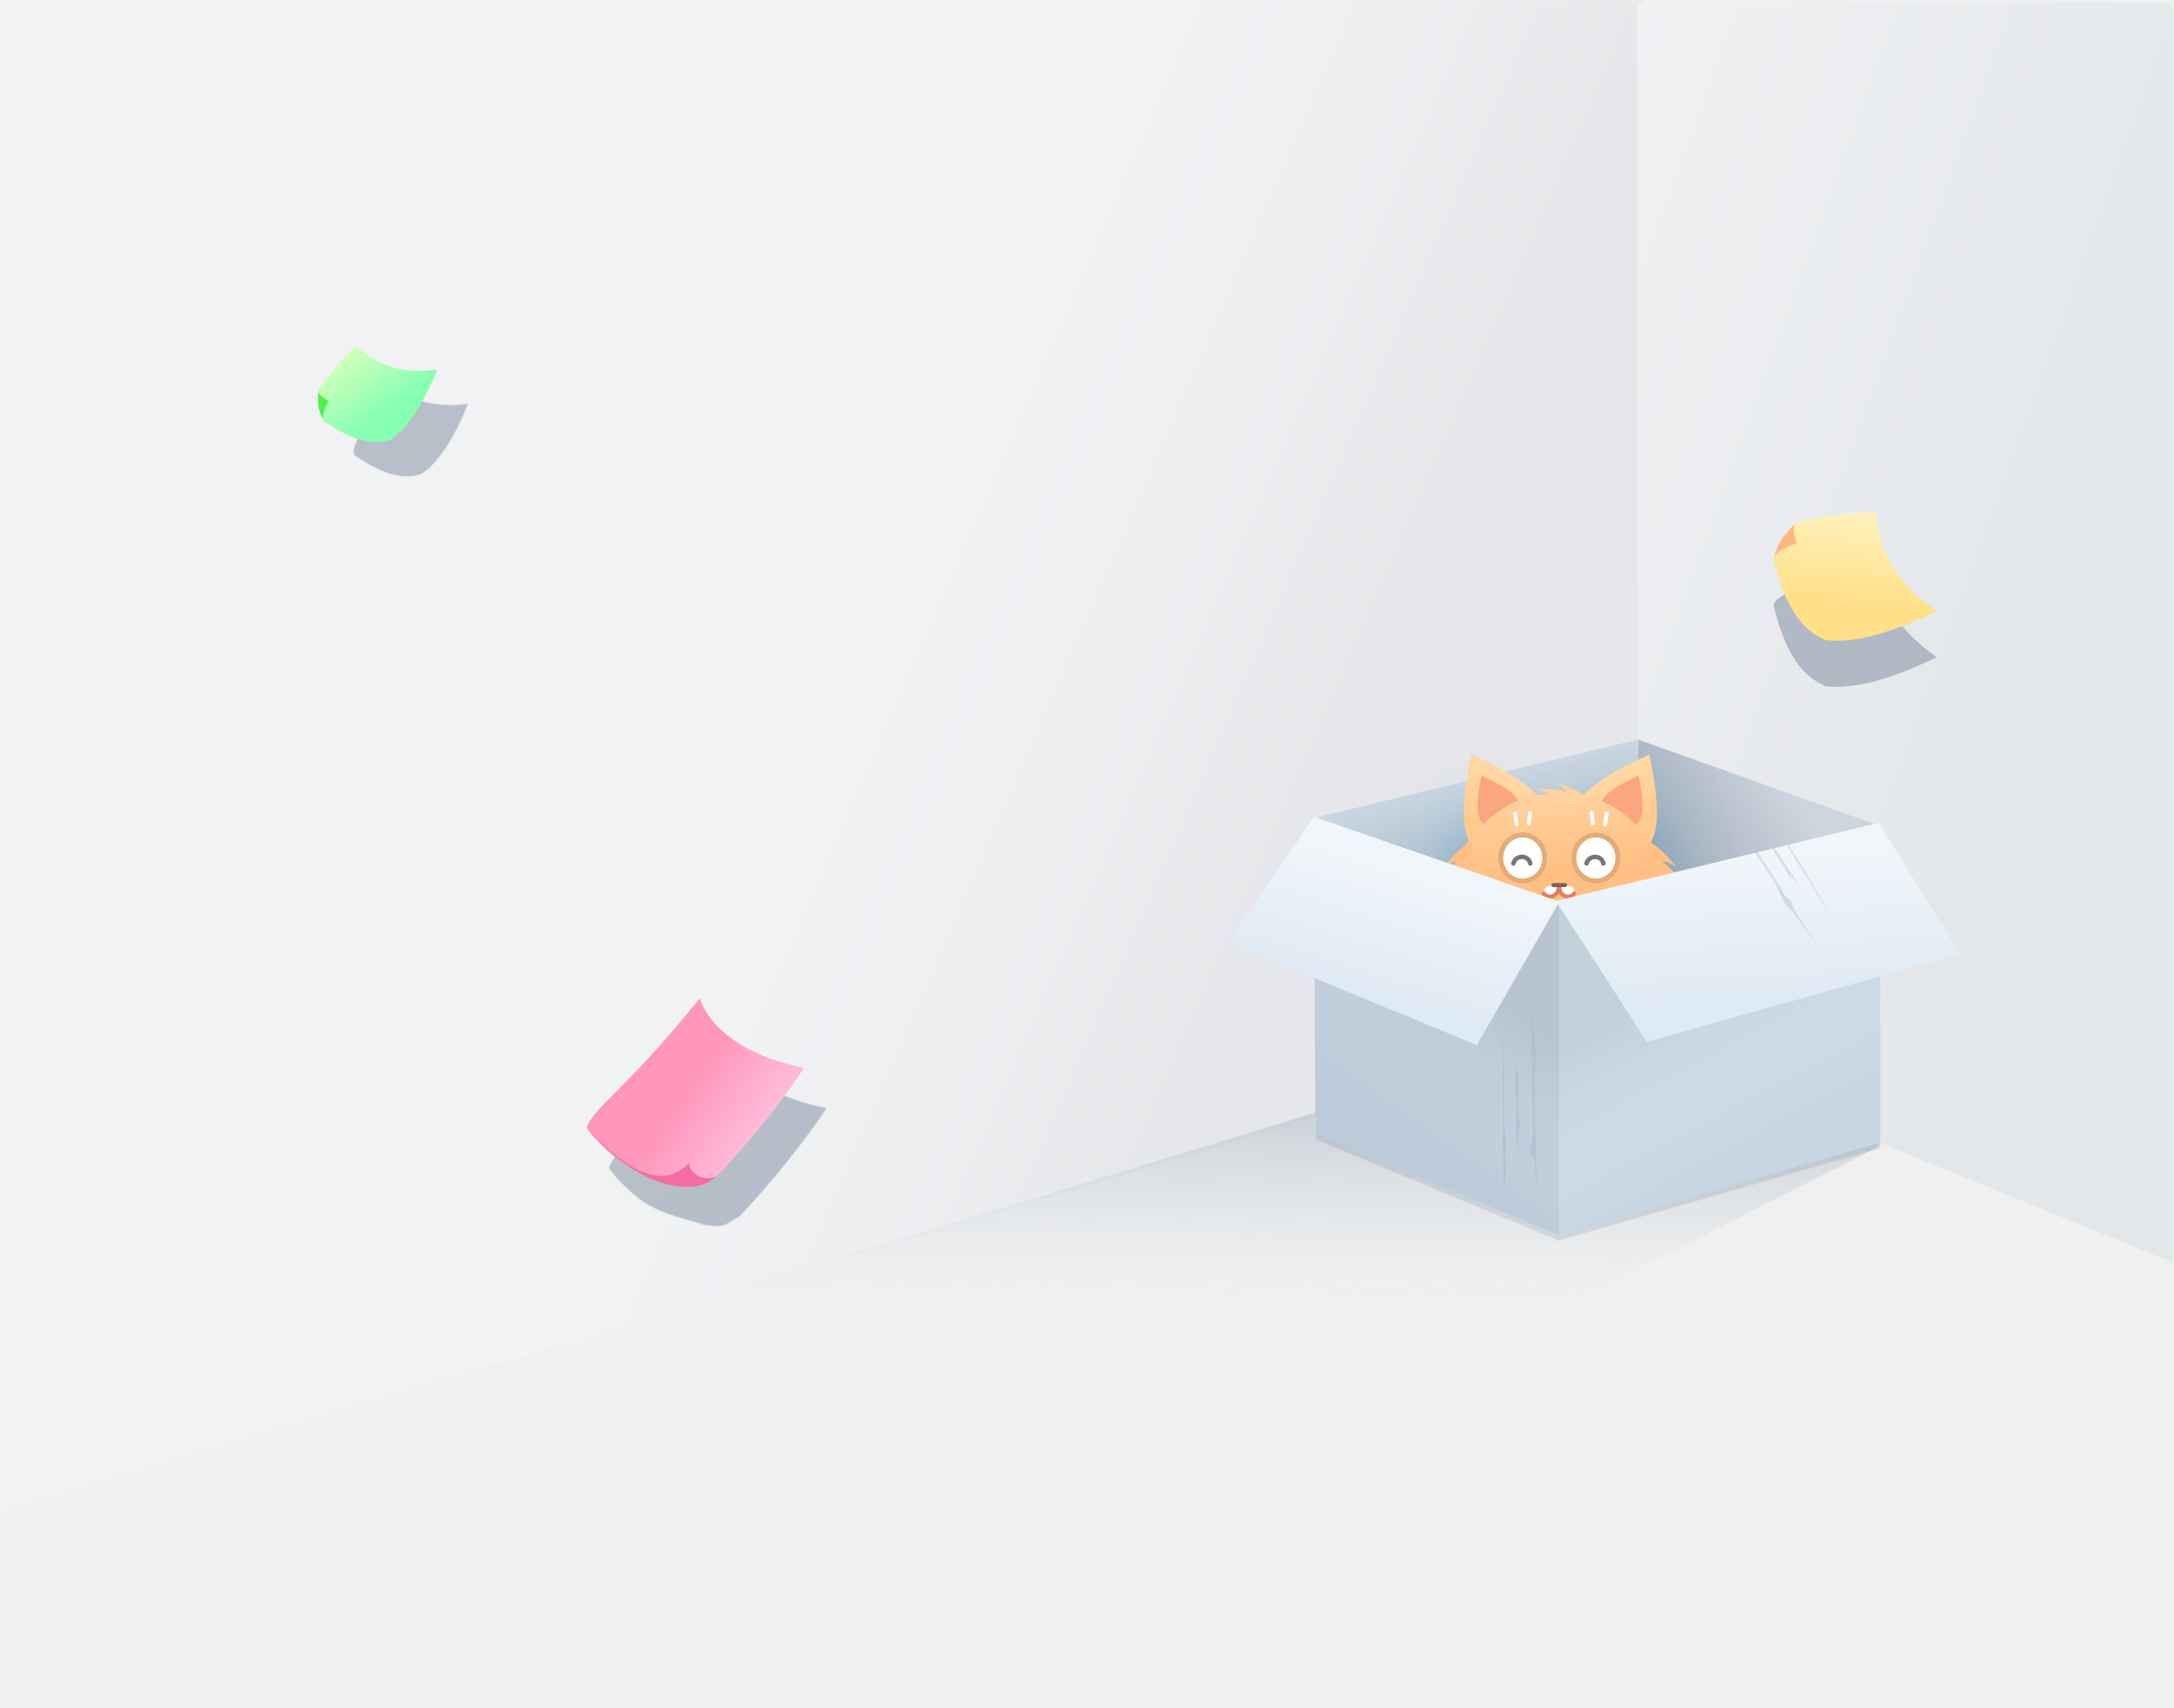
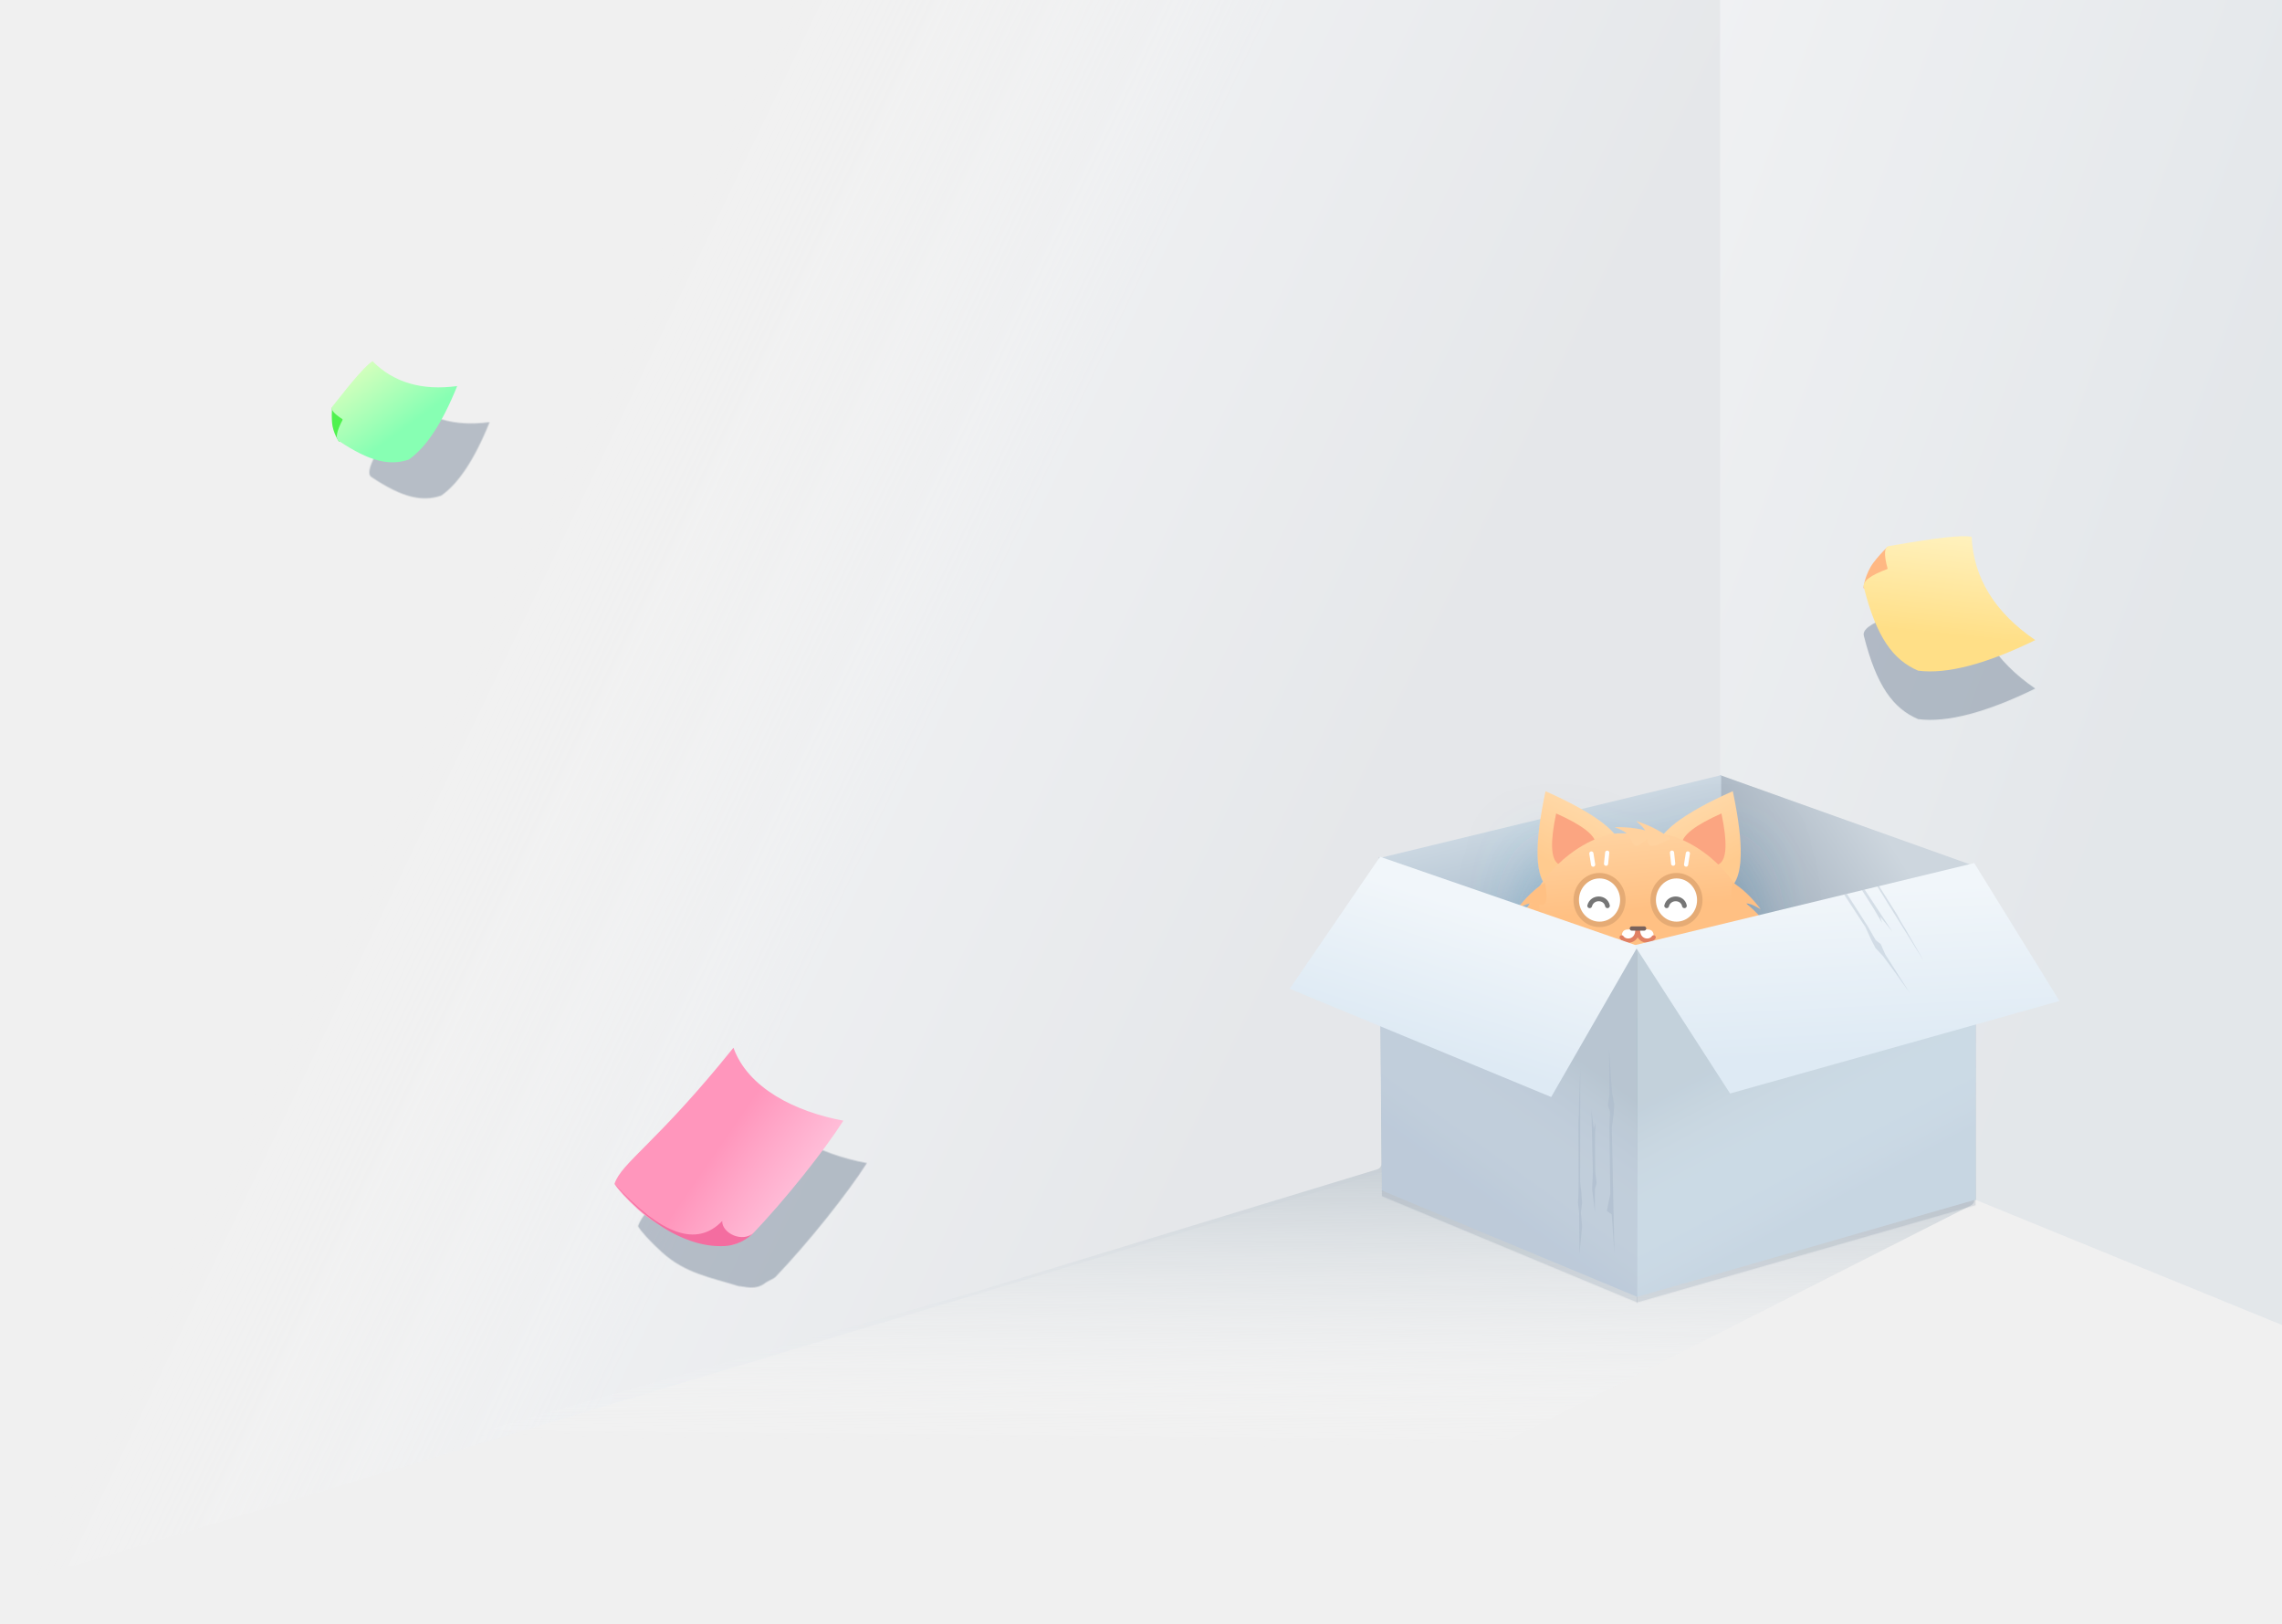
- <svg xmlns="http://www.w3.org/2000/svg" xmlns:xlink="http://www.w3.org/1999/xlink" width="802px" height="630px" viewBox="0 0 802 630" version="1.1">
+ <svg xmlns="http://www.w3.org/2000/svg" xmlns:xlink="http://www.w3.org/1999/xlink" width="800px" height="569px" viewBox="0 0 800 569" version="1.1">
  <defs>
-     <linearGradient x1="21.5%" y1="56.871%" x2="48.503%" y2="46.02%" id="linearGradient-1">
+     <linearGradient x1="21.5%" y1="56.871%" x2="71.283%" y2="34.787%" id="linearGradient-1">
      <stop stop-color="#CCD3DC" offset="0%" />
      <stop stop-color="#E8EDF4" offset="49.855%" />
-       <stop stop-color="#F5F9FF" offset="100%" />
+       <stop stop-color="#FFFFFF" stop-opacity="0" offset="100%" />
    </linearGradient>
    <linearGradient x1="128.417%" y1="32.783%" x2="54.667%" y2="93.9%" id="linearGradient-2">
      <stop stop-color="#F2F6FC" offset="0%" />
      <stop stop-color="#C6D2DD" offset="100%" />
    </linearGradient>
    <linearGradient x1="50%" y1="83.667%" x2="48.658%" y2="32.65%" id="linearGradient-3">
      <stop stop-color="#FFFFFF" stop-opacity="0" offset="0%" />
      <stop stop-color="#B9C3CB" offset="100%" />
    </linearGradient>
    <linearGradient x1="50%" y1="0%" x2="14.154%" y2="37.81%" id="linearGradient-4">
      <stop stop-color="#CDD6DE" offset="0%" />
      <stop stop-color="#9FACBA" offset="100%" />
    </linearGradient>
    <linearGradient x1="50%" y1="0%" x2="44.598%" y2="28.485%" id="linearGradient-5">
      <stop stop-color="#D8E2EA" offset="0%" />
      <stop stop-color="#B0C1D0" offset="100%" />
    </linearGradient>
    <filter x="-41.8%" y="-26.0%" width="184.0%" height="198.8%" filterUnits="objectBoundingBox" id="filter-6">
      <feOffset dx="0" dy="22" in="SourceAlpha" result="shadowOffsetOuter1" />
      <feGaussianBlur stdDeviation="12" in="shadowOffsetOuter1" result="shadowBlurOuter1" />
      <feColorMatrix values="0 0 0 0 0.047   0 0 0 0 0.264   0 0 0 0 0.449  0 0 0 0.5 0" type="matrix" in="shadowBlurOuter1" result="shadowMatrixOuter1" />
      <feMerge>
        <feMergeNode in="shadowMatrixOuter1" />
        <feMergeNode in="SourceGraphic" />
      </feMerge>
    </filter>
    <linearGradient x1="160.387%" y1="0%" x2="50%" y2="100%" id="linearGradient-7">
      <stop stop-color="#FFE7C2" offset="0%" />
      <stop stop-color="#FFCB8F" offset="100%" />
    </linearGradient>
    <linearGradient x1="50%" y1="-38.175%" x2="40.379%" y2="40.208%" id="linearGradient-8">
      <stop stop-color="#FFE2B9" offset="0%" />
      <stop stop-color="#FFC083" offset="100%" />
    </linearGradient>
-     <ellipse id="path-9" cx="9.27" cy="9.716" rx="9.126" ry="9.487" />
-     <ellipse id="path-10" cx="9.187" cy="9.716" rx="9.126" ry="9.487" />
-     <linearGradient x1="25.861%" y1="71.453%" x2="42.67%" y2="31.385%" id="linearGradient-11">
+     <linearGradient x1="25.861%" y1="71.453%" x2="42.67%" y2="31.385%" id="linearGradient-9">
      <stop stop-color="#FFFFFF" stop-opacity="0" offset="0%" />
      <stop stop-color="#132E3C" offset="100%" />
    </linearGradient>
-     <polygon id="path-12" points="29.396 33.585 148.173 62.394 148.173 184.619 29.396 150.495" />
-     <filter x="-0.8%" y="-0.7%" width="101.7%" height="102.6%" filterUnits="objectBoundingBox" id="filter-13">
+     <polygon id="path-10" points="29.396 33.585 148.173 62.394 148.173 184.619 29.396 150.495" />
+     <filter x="-0.8%" y="-0.7%" width="101.7%" height="102.6%" filterUnits="objectBoundingBox" id="filter-11">
      <feOffset dx="0" dy="2" in="SourceAlpha" result="shadowOffsetOuter1" />
      <feColorMatrix values="0 0 0 0 0.235   0 0 0 0 0.347   0 0 0 0 0.475  0 0 0 1 0" type="matrix" in="shadowOffsetOuter1" />
    </filter>
-     <polygon id="path-14" points="147.994 30.397 238.573 62.394 238.573 184.619 149.008 147.307" />
-     <filter x="-1.1%" y="-0.6%" width="102.2%" height="102.6%" filterUnits="objectBoundingBox" id="filter-15">
+     <polygon id="path-12" points="147.994 30.397 238.573 62.394 238.573 184.619 149.008 147.307" />
+     <filter x="-1.1%" y="-0.6%" width="102.2%" height="102.6%" filterUnits="objectBoundingBox" id="filter-13">
      <feOffset dx="0" dy="2" in="SourceAlpha" result="shadowOffsetOuter1" />
      <feColorMatrix values="0 0 0 0 0.235   0 0 0 0 0.347   0 0 0 0 0.475  0 0 0 1 0" type="matrix" in="shadowOffsetOuter1" />
    </filter>
-     <linearGradient x1="73.856%" y1="31.79%" x2="50%" y2="83.145%" id="linearGradient-16">
+     <linearGradient x1="73.856%" y1="31.79%" x2="50%" y2="83.145%" id="linearGradient-14">
      <stop stop-color="#F1F6FA" offset="0%" />
      <stop stop-color="#DEEAF4" offset="100%" />
    </linearGradient>
-     <linearGradient x1="56.49%" y1="12.675%" x2="50%" y2="83.145%" id="linearGradient-17">
+     <linearGradient x1="56.49%" y1="12.675%" x2="50%" y2="83.145%" id="linearGradient-15">
      <stop stop-color="#F1F6FA" offset="0%" />
      <stop stop-color="#DEEAF4" offset="100%" />
    </linearGradient>
-     <polygon id="path-18" points="29.881 0 0 48.348 115.493 80.774 149.008 28.81" />
-     <linearGradient x1="50%" y1="0%" x2="59.715%" y2="72.477%" id="linearGradient-20">
+     <polygon id="path-16" points="29.881 0 0 48.348 115.493 80.774 149.008 28.81" />
+     <linearGradient x1="50%" y1="0%" x2="59.715%" y2="72.477%" id="linearGradient-18">
      <stop stop-color="#FFF1BC" offset="0%" />
      <stop stop-color="#FFDF87" offset="100%" />
    </linearGradient>
-     <path d="M0,36.71 C14.188,27.015 21.626,14.936 22.313,0.472 C26.039,-0.084 33.235,0.61 51.291,3.753 C52.972,4.045 53.121,6.715 51.737,11.762 C57.824,13.996 60.614,16.125 60.105,18.147 C55.693,35.681 49.856,43.676 41.046,47.432 C30.941,48.716 17.259,45.142 0,36.71 Z" id="path-21" />
-     <filter x="-14.1%" y="-17.9%" width="128.3%" height="171.7%" filterUnits="objectBoundingBox" id="filter-22">
+     <path d="M0,36.71 C14.188,27.015 21.626,14.936 22.313,0.472 C26.039,-0.084 33.235,0.61 51.291,3.753 C52.972,4.045 53.121,6.715 51.737,11.762 C57.824,13.996 60.614,16.125 60.105,18.147 C55.693,35.681 49.856,43.676 41.046,47.432 C30.941,48.716 17.259,45.142 0,36.71 Z" id="path-19" />
+     <filter x="-14.1%" y="-17.9%" width="128.3%" height="171.7%" filterUnits="objectBoundingBox" id="filter-20">
      <feOffset dx="0" dy="17" in="SourceAlpha" result="shadowOffsetOuter1" />
      <feColorMatrix values="0 0 0 0 0.106   0 0 0 0 0.208   0 0 0 0 0.329  0 0 0 0.272 0" type="matrix" in="shadowOffsetOuter1" />
    </filter>
-     <linearGradient x1="50%" y1="0%" x2="59.715%" y2="72.477%" id="linearGradient-23">
+     <linearGradient x1="50%" y1="0%" x2="59.715%" y2="72.477%" id="linearGradient-21">
      <stop stop-color="#D1FFBC" offset="0%" />
      <stop stop-color="#87FFB3" offset="100%" />
    </linearGradient>
-     <path d="M0,26.688 C10.314,19.639 15.721,10.858 16.221,0.343 C18.93,-0.061 24.161,0.444 37.287,2.728 C38.51,2.941 38.618,4.882 37.612,8.551 C42.037,10.175 44.065,11.722 43.695,13.193 C40.487,25.94 36.244,31.751 29.84,34.482 C22.494,35.416 12.547,32.818 0,26.688 Z" id="path-24" />
-     <filter x="-19.4%" y="-24.7%" width="138.9%" height="198.7%" filterUnits="objectBoundingBox" id="filter-25">
+     <path d="M0,26.688 C10.314,19.639 15.721,10.858 16.221,0.343 C18.93,-0.061 24.161,0.444 37.287,2.728 C38.51,2.941 38.618,4.882 37.612,8.551 C42.037,10.175 44.065,11.722 43.695,13.193 C40.487,25.94 36.244,31.751 29.84,34.482 C22.494,35.416 12.547,32.818 0,26.688 Z" id="path-22" />
+     <filter x="-19.4%" y="-24.7%" width="138.9%" height="198.7%" filterUnits="objectBoundingBox" id="filter-23">
      <feOffset dx="0" dy="17" in="SourceAlpha" result="shadowOffsetOuter1" />
      <feColorMatrix values="0 0 0 0 0.106   0 0 0 0 0.208   0 0 0 0 0.329  0 0 0 0.272 0" type="matrix" in="shadowOffsetOuter1" />
    </filter>
-     <linearGradient x1="26.032%" y1="100%" x2="59.018%" y2="50%" id="linearGradient-26">
+     <linearGradient x1="26.032%" y1="100%" x2="59.018%" y2="50%" id="linearGradient-24">
      <stop stop-color="#FFC7DF" offset="0%" />
      <stop stop-color="#FF96BC" offset="100%" />
    </linearGradient>
-     <path d="M28.236,9.226 C30.662,24.149 20.099,39.399 6.927,50.27 C17.994,56.256 38.085,64.596 54.329,69.656 C55.101,69.897 57.527,69.599 58.281,69.731 C62.84,70.527 65.416,67.218 67.152,66.223 C74.309,58.706 81.35,53.278 84.932,42.735 C86.768,37.329 87.807,32.726 87.852,30.75 C82.056,25.366 68.205,25.519 28.236,9.226 Z" id="path-27" />
-     <filter x="-10.5%" y="-14.0%" width="121.0%" height="156.1%" filterUnits="objectBoundingBox" id="filter-28">
+     <path d="M28.236,9.226 C30.662,24.149 20.099,39.399 6.927,50.27 C17.994,56.256 38.085,64.596 54.329,69.656 C55.101,69.897 57.527,69.599 58.281,69.731 C62.84,70.527 65.416,67.218 67.152,66.223 C74.309,58.706 81.35,53.278 84.932,42.735 C86.768,37.329 87.807,32.726 87.852,30.75 C82.056,25.366 68.205,25.519 28.236,9.226 Z" id="path-25" />
+     <filter x="-10.5%" y="-14.0%" width="121.0%" height="156.1%" filterUnits="objectBoundingBox" id="filter-26">
      <feOffset dx="0" dy="17" in="SourceAlpha" result="shadowOffsetOuter1" />
      <feColorMatrix values="0 0 0 0 0.106   0 0 0 0 0.208   0 0 0 0 0.329  0 0 0 0.271 0" type="matrix" in="shadowOffsetOuter1" />
    </filter>
  </defs>
  <g id="welcome-bg" stroke="none" stroke-width="1" fill="none" fill-rule="evenodd">
-     <g id="Artwork" transform="translate(401, 279) scale(-1, 1) translate(-401, -279) ">
+     <g id="Artwork" transform="translate(400, 278) scale(-1, 1) translate(-400, -278) translate(-1, -1)">
      <g id="Wall" opacity="0.3">
        <polygon id="wall" fill="url(#linearGradient-1)" points="195.921 0.227 801.655 0.227 801.655 557.901 198.174 376.383" />
        <polygon id="wall" fill="url(#linearGradient-2)" points="0.483 0.998 198 0.998 198 371.957 204.5 382.343 0.483 465.681" />
      </g>
      <g transform="translate(79, 116.104)">
        <path d="M31.963,206.532 L238.143,203.064 L237.682,292.751 C237.677,293.69 238.289,294.521 239.187,294.795 L380.721,337.922 C380.735,337.926 380.749,337.93 380.763,337.934 L687,424.38 L270.483,428.884 L31.038,307.435 C30.324,307.073 29.874,306.34 29.874,305.54 L29.874,208.657 C29.874,207.497 30.804,206.552 31.963,206.532 Z" id="Shadow" fill="url(#linearGradient-3)" />
        <g id="Box" transform="translate(0, 154.9145)">
          <polygon id="side" fill="url(#linearGradient-4)" transform="translate(74.17849, 76.15444) scale(-1, 1) translate(-74.17849, -76.15444) " points="29.396 1.701 118.961 33.698 118.961 150.608 30.41 118.611" />
          <polygon id="side" fill="url(#linearGradient-5)" points="118.598 1.701 237.375 30.51 237.375 147.42 118.598 118.611" />
          <g id="cat" filter="url(#filter-6)" transform="translate(91.24294, 0)">
            <path d="M31.52,5.35 C43.745,20.453 48.58,30.713 46.028,36.129 C42.603,43.395 20.437,43.395 17.013,36.129 C14.46,30.713 19.296,20.453 31.52,5.35 Z" id="Triangle" fill="url(#linearGradient-7)" transform="translate(31.52015, 23.46409) rotate(-27) translate(-31.52015, -23.46409) " />
            <path d="M31.52,14.112 C37.831,21.91 40.328,27.207 39.01,30.002 C37.242,33.754 25.799,33.754 24.031,30.002 C22.713,27.207 25.209,21.91 31.52,14.112 Z" id="Triangle-Copy-2" fill="#FBA581" transform="translate(31.52015, 23.46409) rotate(-27) translate(-31.52015, -23.46409) " />
            <path d="M80.723,5.35 C92.947,20.453 97.783,30.713 95.23,36.129 C91.806,43.395 69.64,43.395 66.215,36.129 C63.663,30.713 68.498,20.453 80.723,5.35 Z" id="Triangle-Copy" fill="url(#linearGradient-7)" transform="translate(80.72289, 23.46409) scale(-1, 1) rotate(-27) translate(-80.72289, -23.46409) " />
            <path d="M80.965,14.112 C87.276,21.91 89.773,27.207 88.455,30.002 C86.687,33.754 75.244,33.754 73.476,30.002 C72.158,27.207 74.654,21.91 80.965,14.112 Z" id="Triangle-Copy-2" fill="#FBA581" transform="translate(80.96529, 23.46409) scale(-1, 1) rotate(-27) translate(-80.96529, -23.46409) " />
            <path d="M56.519,86.694 C69.676,86.694 69.651,81.399 77.098,77.345 C88.796,70.978 99.768,83.97 99.768,68.797 C99.768,53.19 92.12,38.33 80.506,29.443 C76.651,26.493 72.359,24.201 67.764,22.758 C64.178,21.633 59.798,22.294 55.909,22.294 C51.308,22.294 47.486,21.875 43.327,23.427 C38.815,25.11 34.624,27.619 30.892,30.76 C20.204,39.754 13.27,53.937 13.27,68.797 C13.27,82.775 22.583,69.2 33.196,75.753 C41.437,80.842 43.362,86.694 56.519,86.694 Z" id="Oval" fill="url(#linearGradient-8)" />
            <path d="M55.68,16.496 C52.238,18.634 48.987,21.732 45.928,25.788 C48.333,24.515 50.041,23.045 53.751,24.225 C56.223,25.012 56.867,22.436 55.68,16.496 Z" id="Path-3" fill="#FFD29F" transform="translate(51.09261, 21.14183) scale(-1, 1) rotate(71) translate(-51.09261, -21.14183) " />
            <path d="M62.395,16.496 C58.953,18.634 55.702,21.732 52.643,25.788 C55.048,24.515 56.756,23.045 60.465,24.225 C62.938,25.012 63.581,22.436 62.395,16.496 Z" id="Path-3-Copy-6" fill="#FFD29F" transform="translate(57.80739, 21.14183) scale(-1, 1) rotate(52) translate(-57.80739, -21.14183) " />
            <g id="Group-9" transform="translate(0, 38.94059)" fill="#FFC083">
              <g id="Group-8" transform="translate(7.825224, 0)">
                <path d="M15.503,0.413 C12.061,2.552 8.81,5.649 5.751,9.705 C8.156,8.432 9.864,6.962 13.573,8.143 C16.046,8.93 16.689,6.353 15.503,0.413 Z" id="Path-3" />
                <path d="M13.122,6.188 C9.68,8.327 6.43,11.424 3.37,15.48 C5.776,14.207 7.483,12.737 11.193,13.917 C13.666,14.704 14.309,12.128 13.122,6.188 Z" id="Path-3-Copy" />
                <path d="M15.648,11.477 C8.668,12.367 3.963,15.918 1.533,22.129 C4.999,19.08 7.167,18.101 12.756,19.88 C16.483,21.066 17.447,18.265 15.648,11.477 Z" id="Path-3-Copy-2" transform="translate(9.029721, 16.80284) rotate(-14) translate(-9.029721, -16.80284) " />
              </g>
              <g id="Group-7" transform="translate(13.75453, 32.34309) rotate(-26) translate(-13.75453, -32.34309) translate(4.754532, 20.33233)">
                <path d="M15.503,0.413 C12.061,2.552 8.81,5.649 5.751,9.705 C8.156,8.432 9.864,6.962 13.573,8.143 C16.046,8.93 16.689,6.353 15.503,0.413 Z" id="Path-3-Copy-5" />
                <path d="M13.122,6.188 C9.68,8.327 6.43,11.424 3.37,15.48 C5.776,14.207 7.483,12.737 11.193,13.917 C13.666,14.704 14.309,12.128 13.122,6.188 Z" id="Path-3-Copy-4" />
                <path d="M15.648,11.477 C8.668,12.367 3.963,15.918 1.533,22.129 C4.999,19.08 7.167,18.101 12.756,19.88 C16.483,21.066 17.447,18.265 15.648,11.477 Z" id="Path-3-Copy-3" transform="translate(9.029721, 16.80284) rotate(-14) translate(-9.029721, -16.80284) " />
              </g>
              <g id="Group-7-Copy" transform="translate(32.65575, 34.30648) rotate(-53) translate(-32.65575, -34.30648) translate(23.65575, 22.54594)">
                <path d="M15.489,0.12 C12.047,2.258 8.796,5.356 5.737,9.412 C8.142,8.139 9.85,6.668 13.56,7.849 C16.032,8.636 16.676,6.059 15.489,0.12 Z" id="Path-3-Copy-5" />
                <path d="M13.108,5.894 C9.666,8.033 6.416,11.13 3.356,15.186 C5.762,13.913 7.469,12.443 11.179,13.624 C13.652,14.411 14.295,11.834 13.108,5.894 Z" id="Path-3-Copy-4" />
                <path d="M15.634,11.183 C8.654,12.074 3.949,15.624 1.519,21.835 C4.986,18.787 7.153,17.807 12.742,19.586 C16.469,20.772 17.433,17.971 15.634,11.183 Z" id="Path-3-Copy-3" transform="translate(9.015886, 16.50908) rotate(-14) translate(-9.015886, -16.50908) " />
              </g>
              <g id="Group-7-Copy-2" transform="translate(46.17125, 46.47079) rotate(-82) translate(-46.17125, -46.47079) translate(37.42125, 34.71025)">
                <path d="M15.325,0.031 C11.883,2.17 8.632,5.268 5.573,9.324 C7.978,8.051 9.686,6.58 13.395,7.761 C15.868,8.548 16.511,5.971 15.325,0.031 Z" id="Path-3-Copy-5" />
                <path d="M12.944,5.806 C9.502,7.945 6.252,11.042 3.192,15.098 C5.598,13.825 7.305,12.355 11.015,13.536 C13.488,14.323 14.131,11.746 12.944,5.806 Z" id="Path-3-Copy-4" />
                <path d="M15.47,11.095 C8.49,11.986 3.785,15.536 1.355,21.747 C4.821,18.698 6.989,17.719 12.578,19.498 C16.305,20.684 17.269,17.883 15.47,11.095 Z" id="Path-3-Copy-3" transform="translate(8.851736, 16.42104) rotate(-14) translate(-8.851736, -16.42104) " />
              </g>
            </g>
            <g id="Group-9-Copy" transform="translate(84.7388, 67.46615) scale(-1, 1) translate(-84.7388, -67.46615) translate(56.9888, 38.94059)" fill="#FFC083">
              <g id="Group-8" transform="translate(7.825224, 0)">
                <path d="M15.503,0.413 C12.061,2.552 8.81,5.649 5.751,9.705 C8.156,8.432 9.864,6.962 13.573,8.143 C16.046,8.93 16.689,6.353 15.503,0.413 Z" id="Path-3" />
                <path d="M13.122,6.188 C9.68,8.327 6.43,11.424 3.37,15.48 C5.776,14.207 7.483,12.737 11.193,13.917 C13.666,14.704 14.309,12.128 13.122,6.188 Z" id="Path-3-Copy" />
                <path d="M15.648,11.477 C8.668,12.367 3.963,15.918 1.533,22.129 C4.999,19.08 7.167,18.101 12.756,19.88 C16.483,21.066 17.447,18.265 15.648,11.477 Z" id="Path-3-Copy-2" transform="translate(9.029721, 16.80284) rotate(-14) translate(-9.029721, -16.80284) " />
              </g>
              <g id="Group-7" transform="translate(13.75453, 32.34309) rotate(-26) translate(-13.75453, -32.34309) translate(4.754532, 20.33233)">
                <path d="M15.503,0.413 C12.061,2.552 8.81,5.649 5.751,9.705 C8.156,8.432 9.864,6.962 13.573,8.143 C16.046,8.93 16.689,6.353 15.503,0.413 Z" id="Path-3-Copy-5" />
                <path d="M13.122,6.188 C9.68,8.327 6.43,11.424 3.37,15.48 C5.776,14.207 7.483,12.737 11.193,13.917 C13.666,14.704 14.309,12.128 13.122,6.188 Z" id="Path-3-Copy-4" />
                <path d="M15.648,11.477 C8.668,12.367 3.963,15.918 1.533,22.129 C4.999,19.08 7.167,18.101 12.756,19.88 C16.483,21.066 17.447,18.265 15.648,11.477 Z" id="Path-3-Copy-3" transform="translate(9.029721, 16.80284) rotate(-14) translate(-9.029721, -16.80284) " />
              </g>
              <g id="Group-7-Copy" transform="translate(29.00613, 34.30533) rotate(-53) translate(-29.00613, -34.30533) translate(20.25613, 22.5448)">
                <path d="M15.225,0.117 C11.783,2.256 8.533,5.353 5.473,9.409 C7.879,8.136 9.586,6.666 13.296,7.847 C15.769,8.633 16.412,6.057 15.225,0.117 Z" id="Path-3-Copy-5" />
                <path d="M12.844,5.892 C9.403,8.031 6.152,11.128 3.093,15.184 C5.498,13.911 7.206,12.441 10.915,13.621 C13.388,14.408 14.031,11.832 12.844,5.892 Z" id="Path-3-Copy-4" />
                <path d="M15.37,11.181 C8.39,12.071 3.685,15.622 1.256,21.833 C4.722,18.784 6.889,17.805 12.479,19.584 C16.205,20.769 17.169,17.969 15.37,11.181 Z" id="Path-3-Copy-3" transform="translate(8.752107, 16.50678) rotate(-14) translate(-8.752107, -16.50678) " />
              </g>
              <g id="Group-7-Copy-2" transform="translate(42.49961, 46.45474) rotate(-82) translate(-42.49961, -46.45474) translate(33.49961, 34.6942)">
                <path d="M15.532,0.069 C12.09,2.207 8.839,5.305 5.78,9.361 C8.186,8.088 9.893,6.618 13.603,7.798 C16.075,8.585 16.719,6.008 15.532,0.069 Z" id="Path-3-Copy-5" />
                <path d="M13.151,5.843 C9.709,7.982 6.459,11.079 3.399,15.136 C5.805,13.862 7.513,12.392 11.222,13.573 C13.695,14.36 14.338,11.783 13.151,5.843 Z" id="Path-3-Copy-4" />
                <path d="M15.677,11.132 C8.697,12.023 3.992,15.573 1.562,21.784 C5.029,18.736 7.196,17.756 12.786,19.535 C16.512,20.721 17.476,17.92 15.677,11.132 Z" id="Path-3-Copy-3" transform="translate(9.058962, 16.45811) rotate(-14) translate(-9.058962, -16.45811) " />
              </g>
            </g>
            <g id="Group-12" transform="translate(29.58003, 27.90384)">
              <g id="Group-10" transform="translate(4.178285, 7.862102)">
-                 <g id="Oval-30">
-                   <use fill="#FFFFFF" fill-rule="evenodd" xlink:href="#path-9" />
-                   <ellipse stroke="#E5AB74" stroke-width="1.913" cx="9.27" cy="9.716" rx="8.17" ry="8.531" />
-                 </g>
+                 <ellipse id="Oval-30" stroke="#E5AB74" stroke-width="1.913" fill="#FFFFFF" cx="9.27" cy="9.716" rx="8.17" ry="8.531" />
                <path d="M6.493,11.729 C7.153,8.522 11.866,8.469 12.722,11.729" id="Path-18" stroke="#767676" stroke-width="1.657" stroke-linecap="round" />
              </g>
              <g id="Group-11" transform="translate(31.24264, 7.862102)">
-                 <g id="Oval-30-Copy">
-                   <use fill="#FFFFFF" fill-rule="evenodd" xlink:href="#path-10" />
-                   <ellipse stroke="#E5AB74" stroke-width="1.913" cx="9.187" cy="9.716" rx="8.17" ry="8.531" />
-                 </g>
+                 <ellipse id="Oval-30-Copy" stroke="#E5AB74" stroke-width="1.913" fill="#FFFFFF" cx="9.187" cy="9.716" rx="8.17" ry="8.531" />
                <path d="M6.41,11.729 C7.07,8.522 11.783,8.469 12.639,11.729" id="Path-18-Copy" stroke="#767676" stroke-width="1.657" stroke-linecap="round" />
              </g>
              <g id="Group-5" transform="translate(20.98732, 27.06552)">
                <path d="M2.747,5.079 C4.264,5.079 5.494,3.516 5.494,1.587 C5.494,-0.341 4.264,0.832 2.747,0.832 C1.23,0.832 0.439,1.456 0.439,3.385 C0.439,5.313 1.23,5.079 2.747,5.079 Z" id="Oval-2" fill="#FFFFFF" />
                <path d="M8.901,5.079 C10.418,5.079 11.648,3.516 11.648,1.587 C11.648,-0.341 10.418,0.832 8.901,0.832 C7.384,0.832 6.593,1.456 6.593,3.385 C6.593,5.313 7.384,5.079 8.901,5.079 Z" id="Oval-2-Copy" fill="#FFFFFF" transform="translate(9.12018, 2.783409) scale(-1, 1) translate(-9.12018, -2.783409) " />
                <path d="M6.171,3.594 C7.577,5.679 11.864,5.033 11.674,0.757" id="Path-19-Copy" stroke="#E08063" stroke-width="1.492" stroke-linecap="round" transform="translate(8.925791, 2.749791) scale(-1, 1) translate(-8.925791, -2.749791) " />
                <path d="M0.457,3.594 C1.863,5.679 6.15,5.033 5.961,0.757" id="Path-19" stroke="#E08063" stroke-width="1.492" stroke-linecap="round" />
                <path d="M3.809,0.495 L8.113,0.495" id="Line-2" stroke="#78625B" stroke-width="1.492" stroke-linecap="round" />
              </g>
              <g id="Group-6" transform="translate(0.061044, 31.19042)" stroke="#FFFFFF" stroke-linecap="round" stroke-width="1.466">
                <path d="M14.13,0.177 C12.431,0.177 7.746,0.177 0.076,0.177" id="Path-2" />
                <path d="M14.097,4.306 C13.069,4.306 10.236,4.306 5.597,4.306" id="Path-2-Copy" transform="translate(9.847045, 4.556056) rotate(-12) translate(-9.847045, -4.556056) " />
              </g>
              <g id="Group-6-Copy-2" transform="translate(11.67618, 3.037542) rotate(96) translate(-11.67618, -3.037542) translate(9.176176, -0.215373)" stroke="#FFFFFF" stroke-linecap="round" stroke-width="1.466">
                <path d="M3.978,0.144 C3.286,0.144 1.988,0.144 0.083,0.144" id="Path-2" />
                <path d="M4.903,5.118 C4.424,5.118 3.101,5.118 0.937,5.118" id="Path-2-Copy" transform="translate(2.9201, 5.368396) rotate(-15) translate(-2.9201, -5.368396) " />
              </g>
              <g id="Group-6-Copy-3" transform="translate(41.08169, 3.056776) scale(-1, 1) rotate(96) translate(-41.08169, -3.056776) translate(38.58169, -0.196139)" stroke="#FFFFFF" stroke-linecap="round" stroke-width="1.466">
                <path d="M3.978,0.144 C3.286,0.144 1.988,0.144 0.083,0.144" id="Path-2" />
                <path d="M4.903,5.118 C4.424,5.118 3.101,5.118 0.937,5.118" id="Path-2-Copy" transform="translate(2.9201, 5.368396) rotate(-15) translate(-2.9201, -5.368396) " />
              </g>
              <g id="Group-6-Copy" transform="translate(47.36066, 34.19311) scale(-1, 1) translate(-47.36066, -34.19311) translate(40.11066, 31.19042)" stroke="#FFFFFF" stroke-linecap="round" stroke-width="1.466">
                <path d="M14.13,0.177 C12.431,0.177 7.746,0.177 0.076,0.177" id="Path-2" />
                <path d="M14.097,4.306 C13.069,4.306 10.236,4.306 5.597,4.306" id="Path-2-Copy" transform="translate(9.847045, 4.556056) rotate(-12) translate(-9.847045, -4.556056) " />
              </g>
            </g>
          </g>
          <polygon id="side" fill="#DEEAF4" points="29.396 33.585 148.173 62.394 148.173 184.619 29.396 150.495" />
          <g id="side" opacity="0.134" style="mix-blend-mode: multiply;">
-             <use fill="black" fill-opacity="1" filter="url(#filter-13)" xlink:href="#path-12" />
-             <use fill="url(#linearGradient-11)" fill-rule="evenodd" xlink:href="#path-12" />
+             <use fill="black" fill-opacity="1" filter="url(#filter-11)" xlink:href="#path-10" />
+             <use fill="url(#linearGradient-9)" fill-rule="evenodd" xlink:href="#path-10" />
          </g>
          <polygon id="side" fill="#D2DEE9" transform="translate(193.2834, 107.5076) scale(-1, 1) translate(-193.2834, -107.5076) " points="147.994 30.397 238.573 62.394 238.573 184.619 149.008 147.307" />
          <g id="side" opacity="0.134" style="mix-blend-mode: multiply;" transform="translate(193.2834, 107.5076) scale(-1, 1) translate(-193.2834, -107.5076) ">
-             <use fill="black" fill-opacity="1" filter="url(#filter-15)" xlink:href="#path-14" />
-             <use fill="url(#linearGradient-11)" fill-rule="evenodd" xlink:href="#path-14" />
-           </g>
-           <polygon id="lid" fill="url(#linearGradient-16)" transform="translate(208.8069, 72.42303) scale(-1, 1) translate(-208.8069, -72.42303) " points="179.418 30.311 147.751 76.597 239.416 114.535 269.863 61.579" />
+             <use fill="black" fill-opacity="1" filter="url(#filter-13)" xlink:href="#path-12" />
+             <use fill="url(#linearGradient-9)" fill-rule="evenodd" xlink:href="#path-12" />
+           </g>
+           <polygon id="lid" fill="url(#linearGradient-14)" transform="translate(208.8069, 72.42303) scale(-1, 1) translate(-208.8069, -72.42303) " points="179.418 30.311 147.751 76.597 239.416 114.535 269.863 61.579" />
          <g id="scratches" opacity="0.6" transform="translate(161.81, 133.6302) rotate(1) translate(-161.81, -133.6302) translate(152.56, 97.3477)" fill="#ACBBCB">
            <polygon id="Path-4" transform="translate(4.97515, 36.236) rotate(3) translate(-4.97515, -36.236) " points="2.891 10.967 2.836 16.291 2.357 20.102 2.836 23.312 3.819 28.121 5.972 72.11 5.972 58.379 7.593 57.074 5.972 51.183 4.656 28.121 4.054 22.336 4.656 20.102 3.819 16.291 2.836 0.362" />
            <polygon id="Path-4-Copy" transform="translate(10.55349, 39.38795) scale(-1, -1) rotate(6) translate(-10.55349, -39.38795) " points="8.547 29.488 9.53 35.36 11.683 57.195 11.683 50.379 12.56 52.49 11.683 46.807 10.367 35.36 10.367 31.379 9.53 29.488 8.547 21.58" />
            <polygon id="Path-4-Copy-2" transform="translate(15.3436, 39.43383) scale(1, -1) rotate(3) translate(-15.3436, -39.43383) " points="14.044 16.461 14.652 21.261 14.348 24.733 14.652 27.658 15.276 32.04 16.643 72.121 16.643 59.609 16.559 55.575 16.643 53.053 15.808 32.04 15.737 26.911 15.808 24.733 15.276 21.261 14.652 6.747" />
          </g>
          <g id="lid" transform="translate(0, 32.52227)">
-             <mask id="mask-19" fill="white">
-               <use xlink:href="#path-18" />
+             <mask id="mask-17" fill="white">
+               <use xlink:href="#path-16" />
            </mask>
-             <use id="Mask" fill="url(#linearGradient-17)" xlink:href="#path-18" />
-             <g id="Group-3-Copy" opacity="0.4" mask="url(#mask-19)" fill="#ACBBCB">
+             <use id="Mask" fill="url(#linearGradient-15)" xlink:href="#path-16" />
+             <g id="Group-3-Copy" opacity="0.4" mask="url(#mask-17)" fill="#ACBBCB">
              <g transform="translate(68.3077, 12.83413) scale(-1, -1) rotate(33) translate(-68.3077, -12.83413) translate(59.0577, -23.44838)">
                <polygon id="Path-4" transform="translate(4.97515, 36.236) rotate(3) translate(-4.97515, -36.236) " points="2.891 10.967 2.836 16.291 2.357 20.102 2.836 23.312 3.819 28.121 5.972 72.11 5.972 58.379 7.593 57.074 5.972 51.183 4.656 28.121 4.054 22.336 4.656 20.102 3.819 16.291 2.836 0.362" />
                <polygon id="Path-4-Copy" transform="translate(10.55349, 39.38795) scale(-1, -1) rotate(6) translate(-10.55349, -39.38795) " points="8.547 29.488 9.53 35.36 11.683 57.195 11.683 50.379 12.56 52.49 11.683 46.807 10.367 35.36 10.367 31.379 9.53 29.488 8.547 21.58" />
                <polygon id="Path-4-Copy-2" transform="translate(15.3436, 39.43383) scale(1, -1) rotate(3) translate(-15.3436, -39.43383) " points="14.044 16.461 14.652 21.261 14.348 24.733 14.652 27.658 15.276 32.04 16.643 72.121 16.643 59.609 16.559 55.575 16.643 53.053 15.808 32.04 15.737 26.911 15.808 24.733 15.276 21.261 14.652 6.747" />
              </g>
            </g>
          </g>
        </g>
        <g id="yellow" transform="translate(8.5, 72.56502)">
          <path d="M51.727,3.952 C53.666,5.861 55.319,7.713 56.687,9.507 C59.533,13.24 60.382,18.401 60.185,18.532 C59.105,19.243 52.932,15.141 51.727,11.809 C51.004,9.812 51.004,7.193 51.727,3.952 Z" id="Path-12" fill="#FFB883" />
          <g id="Path-9">
-             <use fill="black" fill-opacity="1" filter="url(#filter-22)" xlink:href="#path-21" />
-             <use fill="url(#linearGradient-20)" fill-rule="evenodd" xlink:href="#path-21" />
+             <use fill="black" fill-opacity="1" filter="url(#filter-20)" xlink:href="#path-19" />
+             <use fill="url(#linearGradient-18)" fill-rule="evenodd" xlink:href="#path-19" />
          </g>
        </g>
        <g id="green" transform="translate(584.2161, 28.13552) rotate(42) translate(-584.2161, -28.13552) translate(562.2161, 10.61983)">
          <path d="M37.604,2.873 C39.014,4.261 40.216,5.607 41.21,6.911 C43.279,9.626 43.897,13.377 43.753,13.472 C42.968,13.989 38.481,11.007 37.604,8.585 C37.079,7.133 37.079,5.229 37.604,2.873 Z" id="Path-12" fill="#50F24F" />
          <g id="Path-9">
-             <use fill="black" fill-opacity="1" filter="url(#filter-25)" xlink:href="#path-24" />
-             <use fill="url(#linearGradient-23)" fill-rule="evenodd" xlink:href="#path-24" />
-           </g>
-         </g>
-         <g id="pink-" transform="translate(466.7304, 288.1136) rotate(43) translate(-466.7304, -288.1136) translate(419.3879, 248.3326)">
+             <use fill="black" fill-opacity="1" filter="url(#filter-23)" xlink:href="#path-22" />
+             <use fill="url(#linearGradient-21)" fill-rule="evenodd" xlink:href="#path-22" />
+           </g>
+         </g>
+         <g id="pink-" transform="translate(466.6715, 287.6745) rotate(43) translate(-466.6715, -287.6745) translate(419.6715, 248.1745)">
          <g id="Path-10" transform="translate(47.38958, 39.5399) rotate(-14) translate(-47.38958, -39.5399) ">
-             <use fill="black" fill-opacity="1" filter="url(#filter-28)" xlink:href="#path-27" />
-             <use fill="url(#linearGradient-26)" fill-rule="evenodd" xlink:href="#path-27" />
+             <use fill="black" fill-opacity="1" filter="url(#filter-26)" xlink:href="#path-25" />
+             <use fill="url(#linearGradient-24)" fill-rule="evenodd" xlink:href="#path-25" />
          </g>
          <path d="M65.772,56.492 C68.75,59.412 65.992,67.204 60.142,67.067 C66.357,67.151 69.71,64.89 72.124,62.622 C74.539,60.354 85.876,49.824 84.486,21.264 C84.668,45.408 78.735,57.195 65.772,56.492 Z" id="Path-11" fill="#F46DA0" />
        </g>
      </g>
    </g>
  </g>
</svg>
